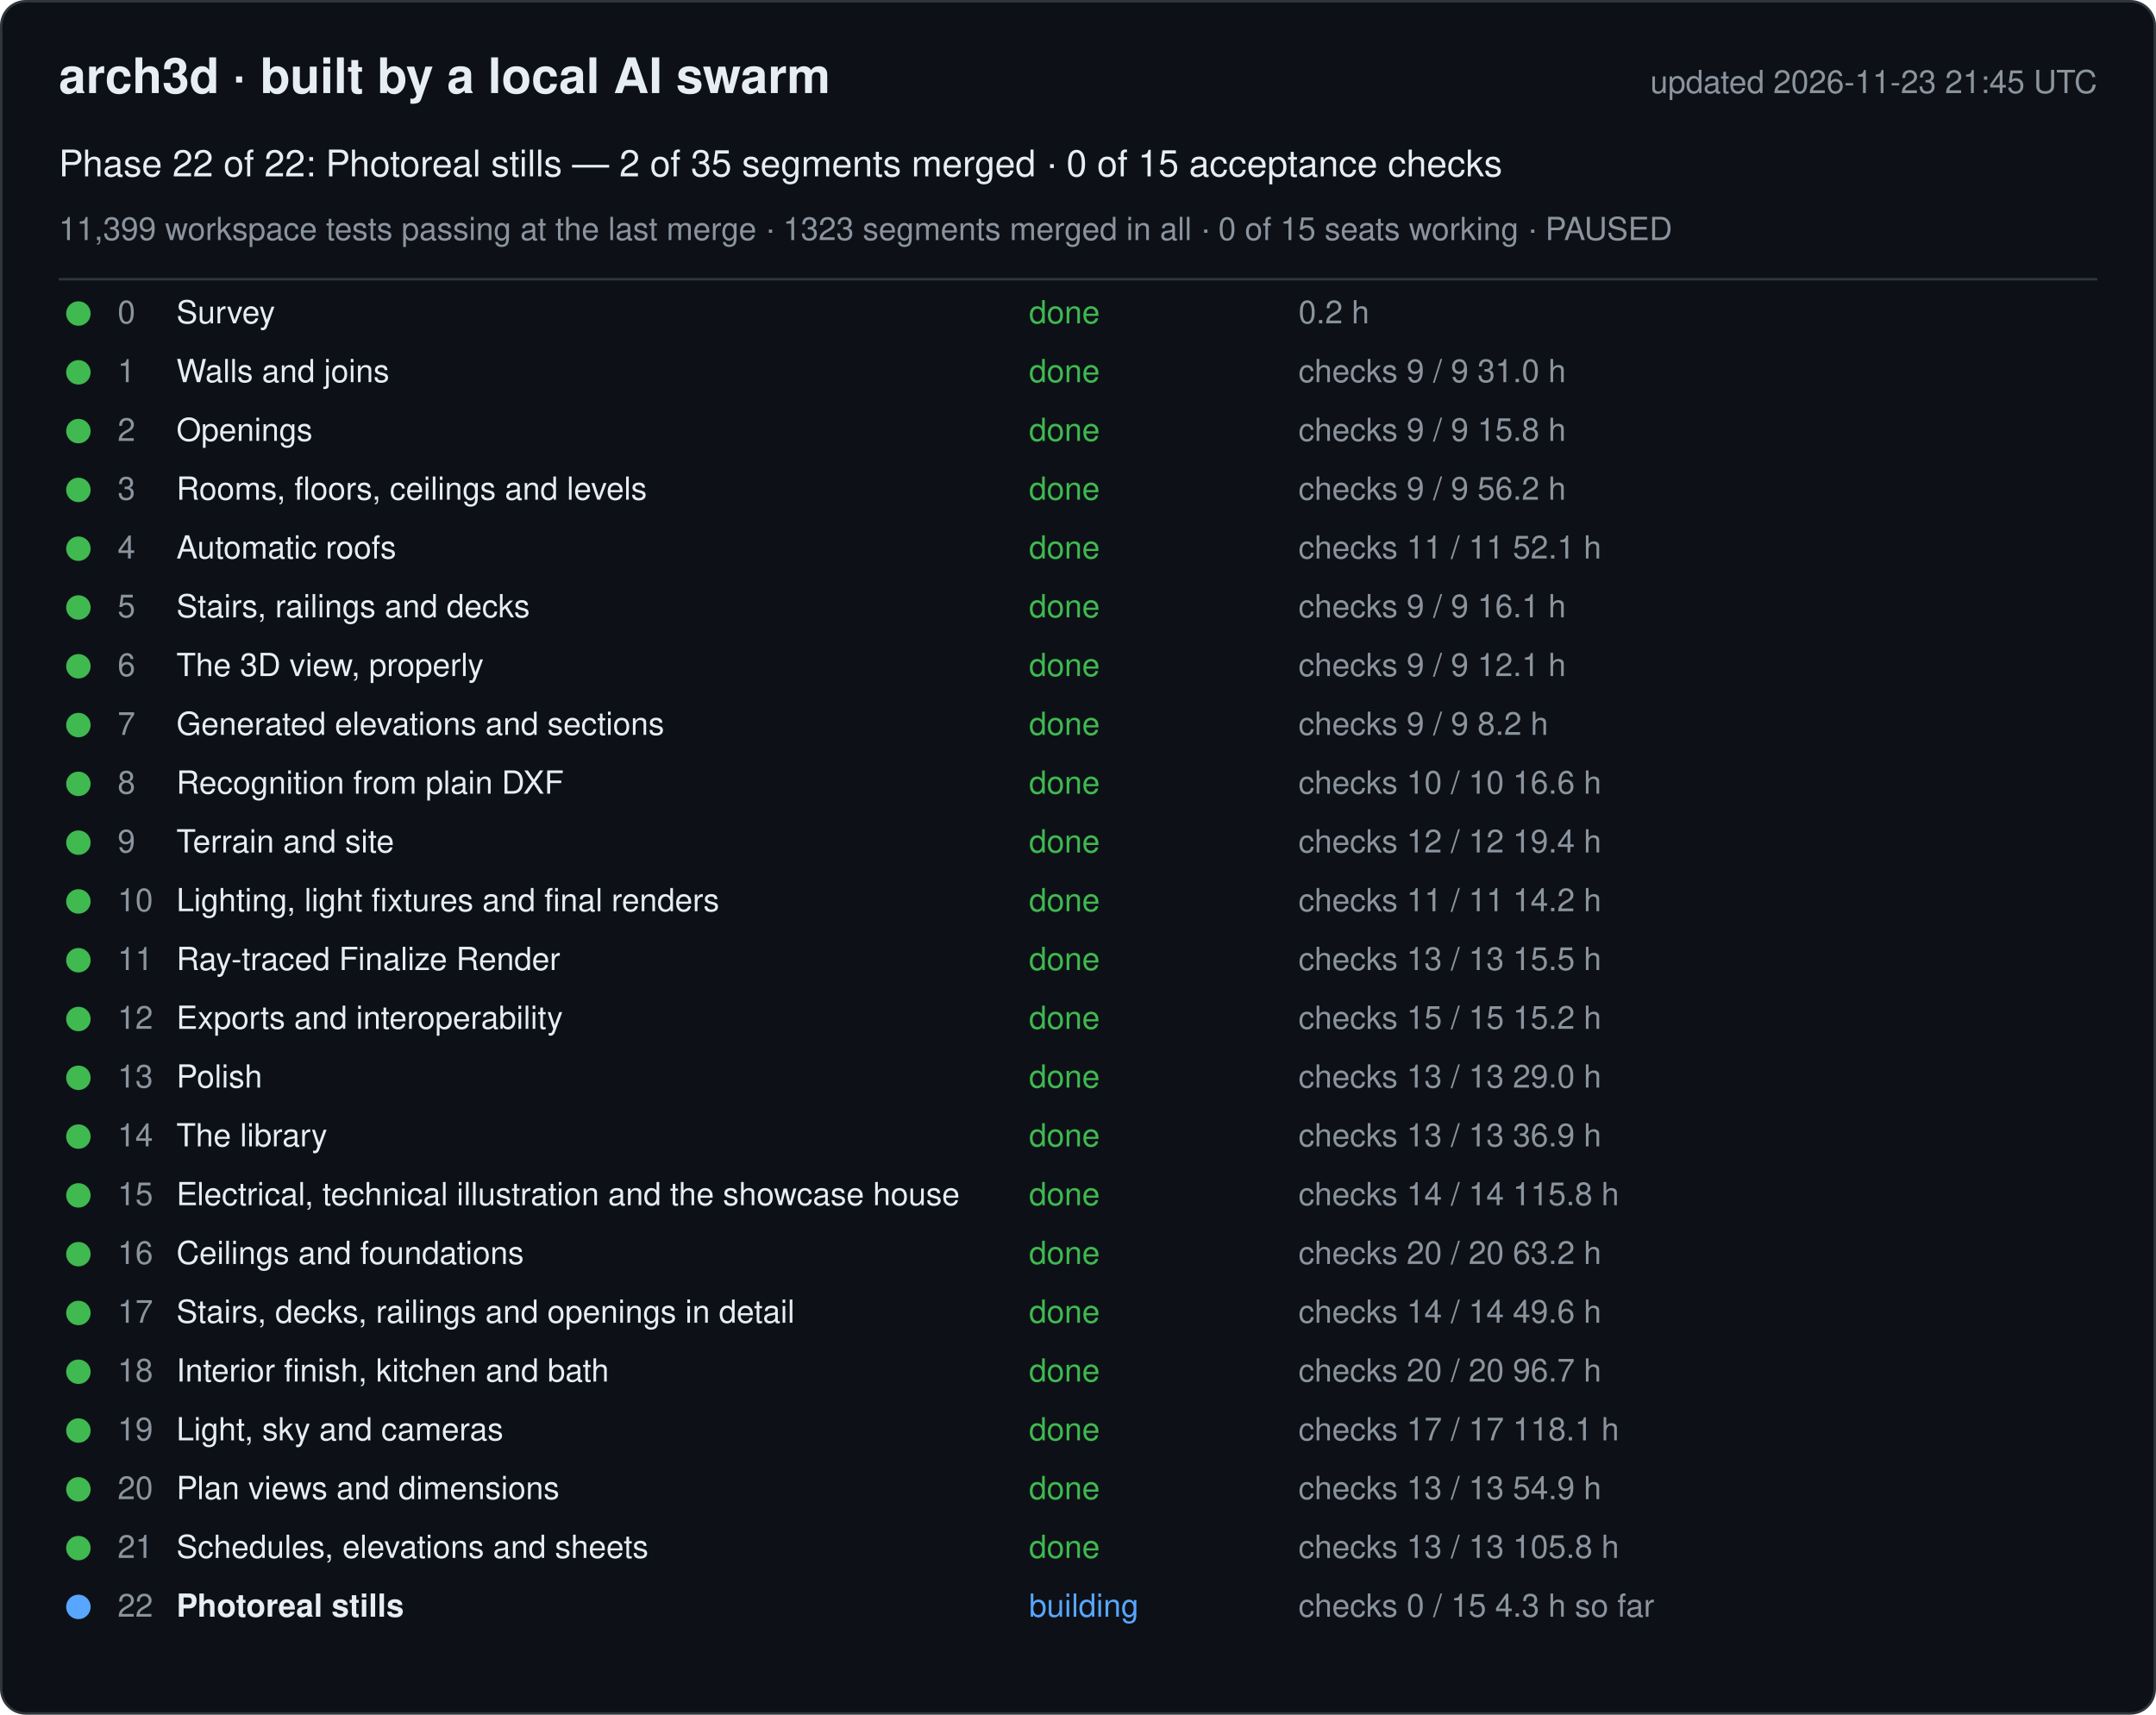
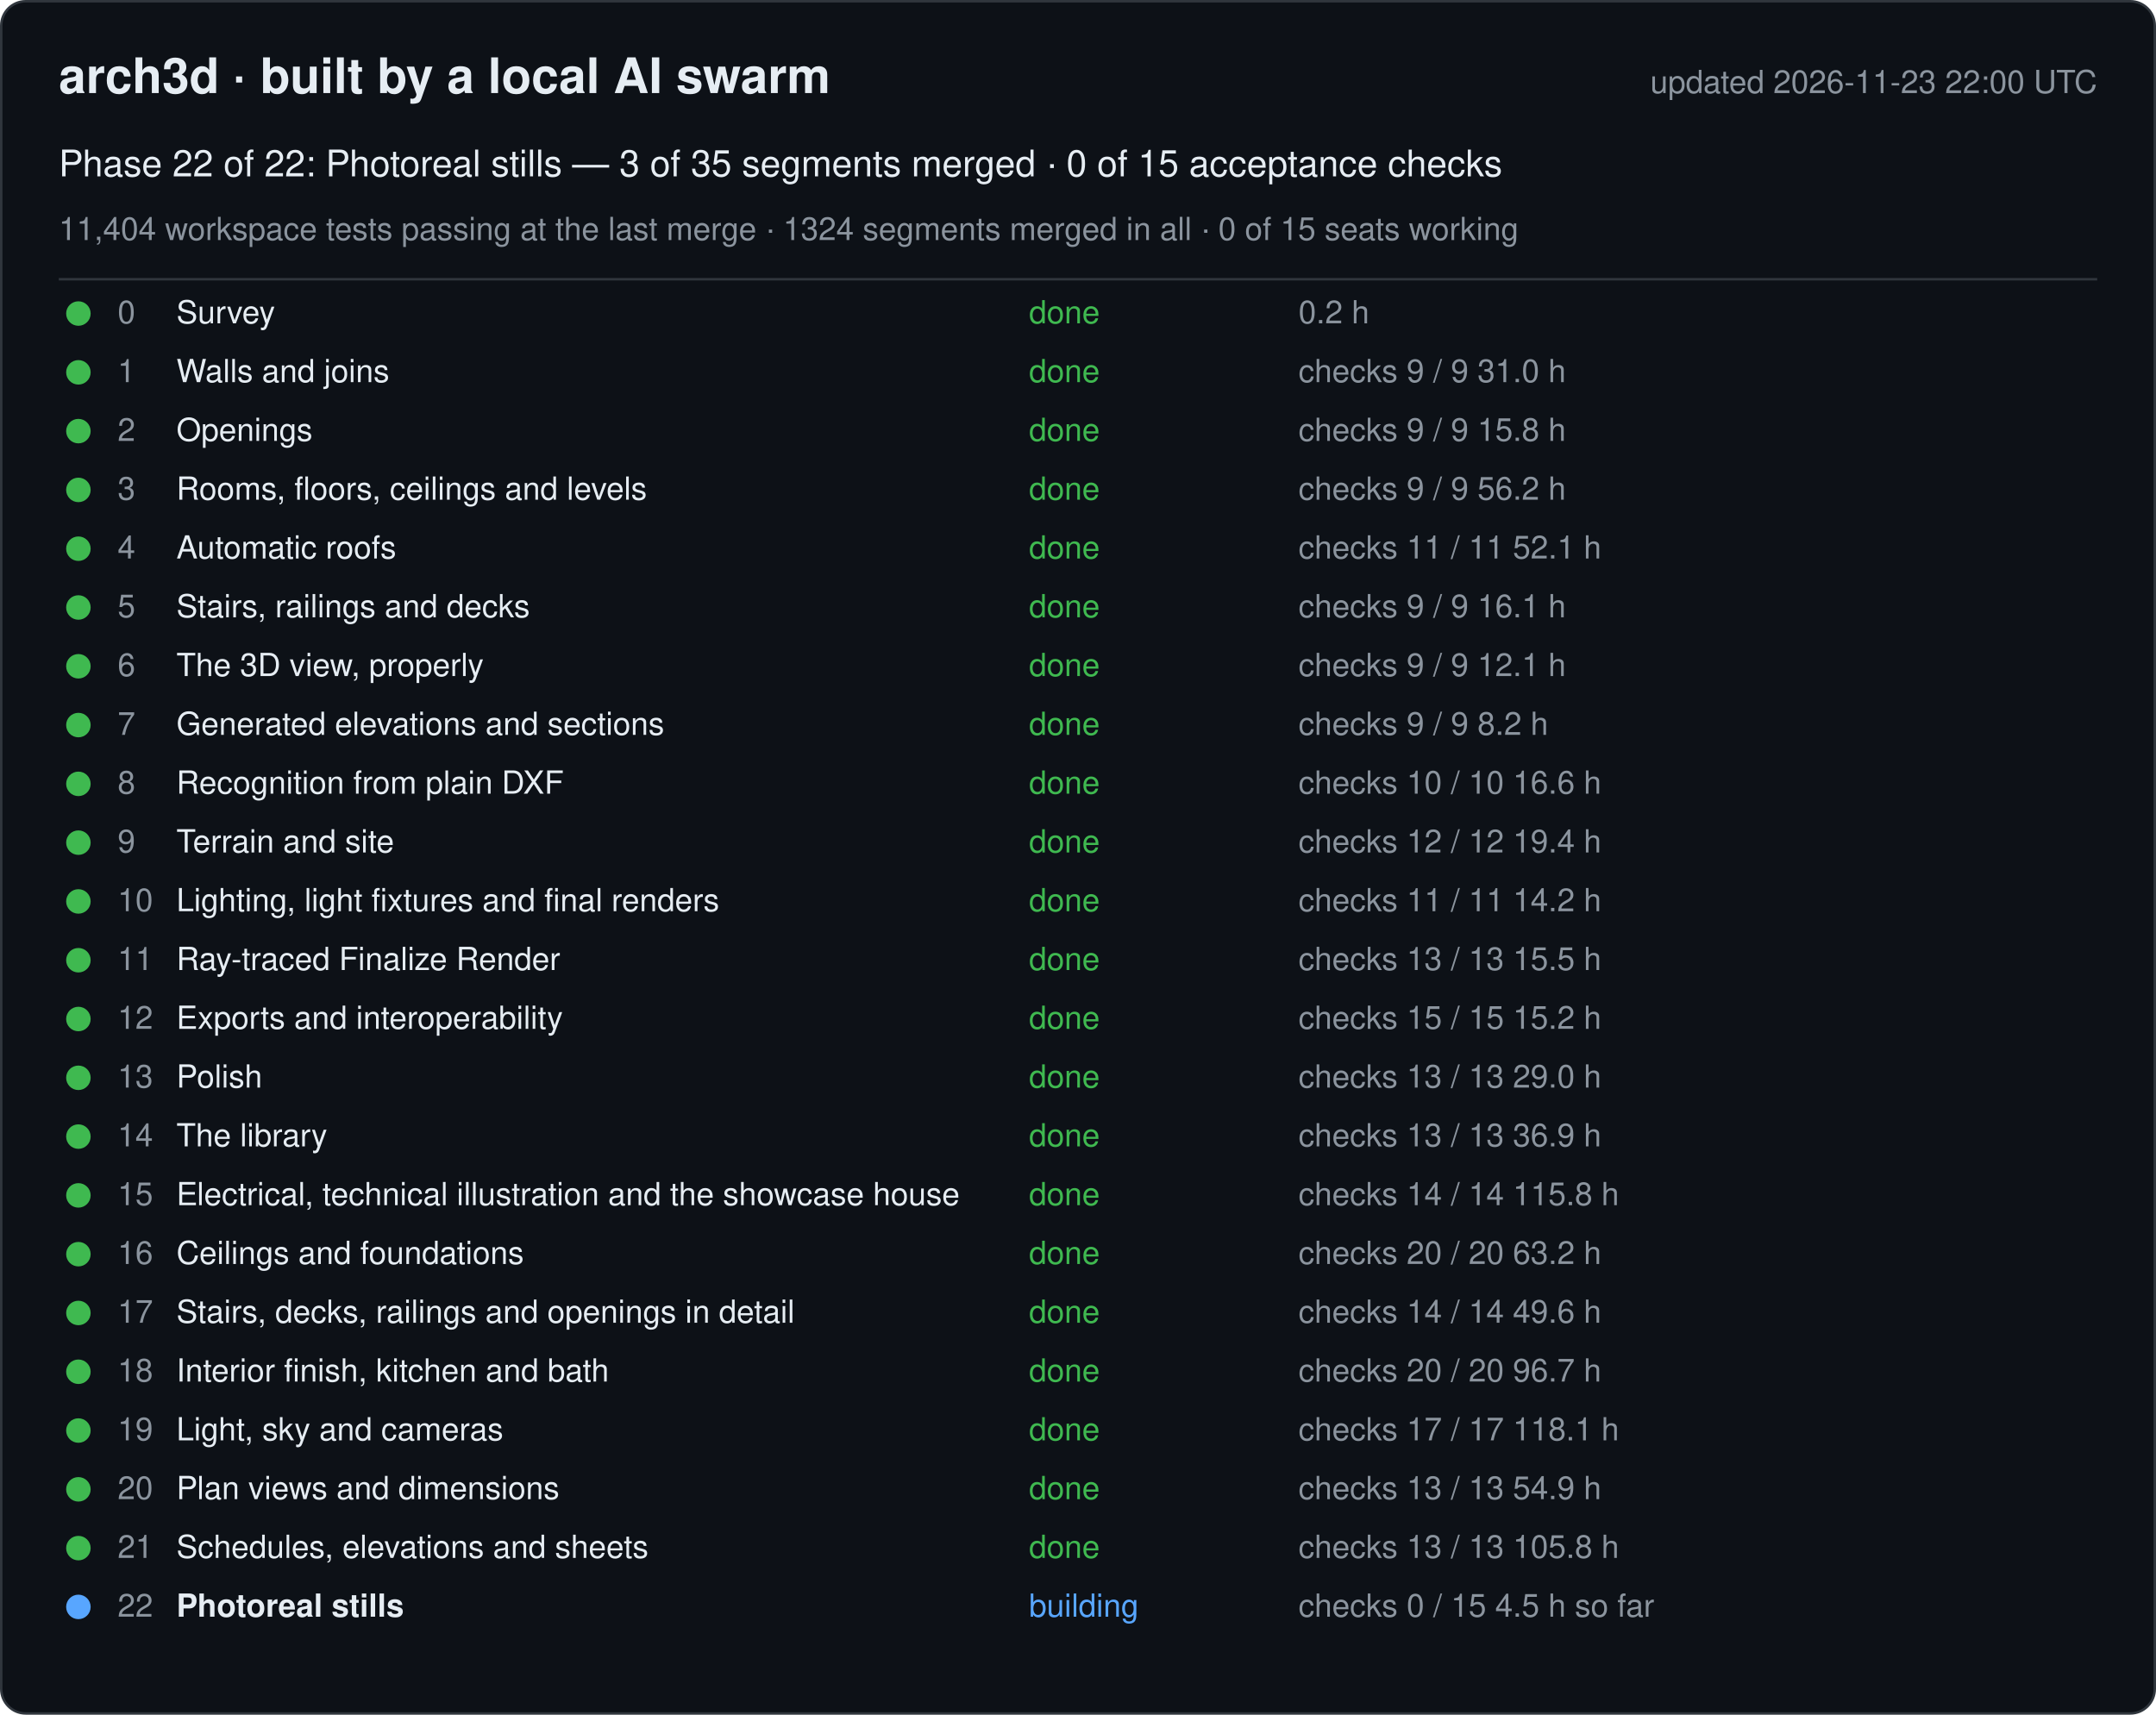
<svg xmlns="http://www.w3.org/2000/svg" width="880" height="700" viewBox="0 0 880 700" font-family="-apple-system, Segoe UI, Helvetica, Arial, sans-serif">
  <rect x="0.5" y="0.5" width="879" height="699" rx="10" fill="#0d1117" stroke="#30363d" />
  <text x="24" y="38" font-size="20" font-weight="600" fill="#e6edf3">arch3d · built by a local AI swarm</text>
-   <text x="856" y="38" font-size="13" fill="#8b949e" text-anchor="end">updated 2026-11-23 21:45 UTC</text>
-   <text x="24" y="72" font-size="15" fill="#e6edf3">Phase 22 of 22: Photoreal stills — 2 of 35 segments merged · 0 of 15 acceptance checks</text>
-   <text x="24" y="98" font-size="13" fill="#8b949e">11,399 workspace tests passing at the last merge · 1323 segments merged in all · 0 of 15 seats working · PAUSED</text>
+   <text x="856" y="38" font-size="13" fill="#8b949e" text-anchor="end">updated 2026-11-23 22:00 UTC</text>
+   <text x="24" y="72" font-size="15" fill="#e6edf3">Phase 22 of 22: Photoreal stills — 3 of 35 segments merged · 0 of 15 acceptance checks</text>
+   <text x="24" y="98" font-size="13" fill="#8b949e">11,404 workspace tests passing at the last merge · 1324 segments merged in all · 0 of 15 seats working</text>
  <line x1="24" y1="114" x2="856" y2="114" stroke="#30363d" />
  <g data-phase="0">
    <circle cx="32" cy="128" r="5" fill="#3fb950" />
    <text x="48" y="132" font-size="13" fill="#8b949e">0</text>
    <text x="72" y="132" font-size="13" fill="#e6edf3">Survey</text>
    <text x="420" y="132" font-size="13" fill="#3fb950">done</text>
    <text x="530" y="132" font-size="13" fill="#8b949e">0.2 h</text>
  </g>
  <g data-phase="1">
    <circle cx="32" cy="152" r="5" fill="#3fb950" />
    <text x="48" y="156" font-size="13" fill="#8b949e">1</text>
    <text x="72" y="156" font-size="13" fill="#e6edf3">Walls and joins</text>
    <text x="420" y="156" font-size="13" fill="#3fb950">done</text>
    <text x="530" y="156" font-size="13" fill="#8b949e">checks 9 / 9   31.0 h</text>
  </g>
  <g data-phase="2">
    <circle cx="32" cy="176" r="5" fill="#3fb950" />
    <text x="48" y="180" font-size="13" fill="#8b949e">2</text>
    <text x="72" y="180" font-size="13" fill="#e6edf3">Openings</text>
    <text x="420" y="180" font-size="13" fill="#3fb950">done</text>
    <text x="530" y="180" font-size="13" fill="#8b949e">checks 9 / 9   15.8 h</text>
  </g>
  <g data-phase="3">
    <circle cx="32" cy="200" r="5" fill="#3fb950" />
    <text x="48" y="204" font-size="13" fill="#8b949e">3</text>
    <text x="72" y="204" font-size="13" fill="#e6edf3">Rooms, floors, ceilings and levels</text>
    <text x="420" y="204" font-size="13" fill="#3fb950">done</text>
    <text x="530" y="204" font-size="13" fill="#8b949e">checks 9 / 9   56.2 h</text>
  </g>
  <g data-phase="4">
    <circle cx="32" cy="224" r="5" fill="#3fb950" />
    <text x="48" y="228" font-size="13" fill="#8b949e">4</text>
    <text x="72" y="228" font-size="13" fill="#e6edf3">Automatic roofs</text>
    <text x="420" y="228" font-size="13" fill="#3fb950">done</text>
    <text x="530" y="228" font-size="13" fill="#8b949e">checks 11 / 11   52.1 h</text>
  </g>
  <g data-phase="5">
    <circle cx="32" cy="248" r="5" fill="#3fb950" />
    <text x="48" y="252" font-size="13" fill="#8b949e">5</text>
    <text x="72" y="252" font-size="13" fill="#e6edf3">Stairs, railings and decks</text>
    <text x="420" y="252" font-size="13" fill="#3fb950">done</text>
    <text x="530" y="252" font-size="13" fill="#8b949e">checks 9 / 9   16.1 h</text>
  </g>
  <g data-phase="6">
    <circle cx="32" cy="272" r="5" fill="#3fb950" />
    <text x="48" y="276" font-size="13" fill="#8b949e">6</text>
    <text x="72" y="276" font-size="13" fill="#e6edf3">The 3D view, properly</text>
    <text x="420" y="276" font-size="13" fill="#3fb950">done</text>
    <text x="530" y="276" font-size="13" fill="#8b949e">checks 9 / 9   12.1 h</text>
  </g>
  <g data-phase="7">
    <circle cx="32" cy="296" r="5" fill="#3fb950" />
    <text x="48" y="300" font-size="13" fill="#8b949e">7</text>
    <text x="72" y="300" font-size="13" fill="#e6edf3">Generated elevations and sections</text>
    <text x="420" y="300" font-size="13" fill="#3fb950">done</text>
    <text x="530" y="300" font-size="13" fill="#8b949e">checks 9 / 9   8.2 h</text>
  </g>
  <g data-phase="8">
    <circle cx="32" cy="320" r="5" fill="#3fb950" />
    <text x="48" y="324" font-size="13" fill="#8b949e">8</text>
    <text x="72" y="324" font-size="13" fill="#e6edf3">Recognition from plain DXF</text>
    <text x="420" y="324" font-size="13" fill="#3fb950">done</text>
    <text x="530" y="324" font-size="13" fill="#8b949e">checks 10 / 10   16.6 h</text>
  </g>
  <g data-phase="9">
    <circle cx="32" cy="344" r="5" fill="#3fb950" />
    <text x="48" y="348" font-size="13" fill="#8b949e">9</text>
    <text x="72" y="348" font-size="13" fill="#e6edf3">Terrain and site</text>
    <text x="420" y="348" font-size="13" fill="#3fb950">done</text>
    <text x="530" y="348" font-size="13" fill="#8b949e">checks 12 / 12   19.4 h</text>
  </g>
  <g data-phase="10">
    <circle cx="32" cy="368" r="5" fill="#3fb950" />
    <text x="48" y="372" font-size="13" fill="#8b949e">10</text>
    <text x="72" y="372" font-size="13" fill="#e6edf3">Lighting, light fixtures and final renders</text>
    <text x="420" y="372" font-size="13" fill="#3fb950">done</text>
    <text x="530" y="372" font-size="13" fill="#8b949e">checks 11 / 11   14.2 h</text>
  </g>
  <g data-phase="11">
    <circle cx="32" cy="392" r="5" fill="#3fb950" />
    <text x="48" y="396" font-size="13" fill="#8b949e">11</text>
    <text x="72" y="396" font-size="13" fill="#e6edf3">Ray-traced Finalize Render</text>
    <text x="420" y="396" font-size="13" fill="#3fb950">done</text>
    <text x="530" y="396" font-size="13" fill="#8b949e">checks 13 / 13   15.5 h</text>
  </g>
  <g data-phase="12">
    <circle cx="32" cy="416" r="5" fill="#3fb950" />
    <text x="48" y="420" font-size="13" fill="#8b949e">12</text>
    <text x="72" y="420" font-size="13" fill="#e6edf3">Exports and interoperability</text>
    <text x="420" y="420" font-size="13" fill="#3fb950">done</text>
    <text x="530" y="420" font-size="13" fill="#8b949e">checks 15 / 15   15.2 h</text>
  </g>
  <g data-phase="13">
    <circle cx="32" cy="440" r="5" fill="#3fb950" />
    <text x="48" y="444" font-size="13" fill="#8b949e">13</text>
    <text x="72" y="444" font-size="13" fill="#e6edf3">Polish</text>
    <text x="420" y="444" font-size="13" fill="#3fb950">done</text>
    <text x="530" y="444" font-size="13" fill="#8b949e">checks 13 / 13   29.0 h</text>
  </g>
  <g data-phase="14">
    <circle cx="32" cy="464" r="5" fill="#3fb950" />
    <text x="48" y="468" font-size="13" fill="#8b949e">14</text>
    <text x="72" y="468" font-size="13" fill="#e6edf3">The library</text>
    <text x="420" y="468" font-size="13" fill="#3fb950">done</text>
    <text x="530" y="468" font-size="13" fill="#8b949e">checks 13 / 13   36.9 h</text>
  </g>
  <g data-phase="15">
    <circle cx="32" cy="488" r="5" fill="#3fb950" />
    <text x="48" y="492" font-size="13" fill="#8b949e">15</text>
    <text x="72" y="492" font-size="13" fill="#e6edf3">Electrical, technical illustration and the showcase house</text>
    <text x="420" y="492" font-size="13" fill="#3fb950">done</text>
    <text x="530" y="492" font-size="13" fill="#8b949e">checks 14 / 14   115.8 h</text>
  </g>
  <g data-phase="16">
    <circle cx="32" cy="512" r="5" fill="#3fb950" />
    <text x="48" y="516" font-size="13" fill="#8b949e">16</text>
    <text x="72" y="516" font-size="13" fill="#e6edf3">Ceilings and foundations</text>
    <text x="420" y="516" font-size="13" fill="#3fb950">done</text>
    <text x="530" y="516" font-size="13" fill="#8b949e">checks 20 / 20   63.2 h</text>
  </g>
  <g data-phase="17">
    <circle cx="32" cy="536" r="5" fill="#3fb950" />
    <text x="48" y="540" font-size="13" fill="#8b949e">17</text>
    <text x="72" y="540" font-size="13" fill="#e6edf3">Stairs, decks, railings and openings in detail</text>
    <text x="420" y="540" font-size="13" fill="#3fb950">done</text>
    <text x="530" y="540" font-size="13" fill="#8b949e">checks 14 / 14   49.6 h</text>
  </g>
  <g data-phase="18">
    <circle cx="32" cy="560" r="5" fill="#3fb950" />
    <text x="48" y="564" font-size="13" fill="#8b949e">18</text>
    <text x="72" y="564" font-size="13" fill="#e6edf3">Interior finish, kitchen and bath</text>
    <text x="420" y="564" font-size="13" fill="#3fb950">done</text>
    <text x="530" y="564" font-size="13" fill="#8b949e">checks 20 / 20   96.7 h</text>
  </g>
  <g data-phase="19">
    <circle cx="32" cy="584" r="5" fill="#3fb950" />
    <text x="48" y="588" font-size="13" fill="#8b949e">19</text>
    <text x="72" y="588" font-size="13" fill="#e6edf3">Light, sky and cameras</text>
    <text x="420" y="588" font-size="13" fill="#3fb950">done</text>
    <text x="530" y="588" font-size="13" fill="#8b949e">checks 17 / 17   118.1 h</text>
  </g>
  <g data-phase="20">
    <circle cx="32" cy="608" r="5" fill="#3fb950" />
    <text x="48" y="612" font-size="13" fill="#8b949e">20</text>
    <text x="72" y="612" font-size="13" fill="#e6edf3">Plan views and dimensions</text>
    <text x="420" y="612" font-size="13" fill="#3fb950">done</text>
    <text x="530" y="612" font-size="13" fill="#8b949e">checks 13 / 13   54.9 h</text>
  </g>
  <g data-phase="21">
    <circle cx="32" cy="632" r="5" fill="#3fb950" />
    <text x="48" y="636" font-size="13" fill="#8b949e">21</text>
    <text x="72" y="636" font-size="13" fill="#e6edf3">Schedules, elevations and sheets</text>
    <text x="420" y="636" font-size="13" fill="#3fb950">done</text>
    <text x="530" y="636" font-size="13" fill="#8b949e">checks 13 / 13   105.8 h</text>
  </g>
  <g data-phase="22">
    <circle cx="32" cy="656" r="5" fill="#58a6ff" />
    <text x="48" y="660" font-size="13" fill="#8b949e">22</text>
    <text x="72" y="660" font-size="13" fill="#e6edf3" font-weight="600">Photoreal stills</text>
    <text x="420" y="660" font-size="13" fill="#58a6ff">building</text>
-     <text x="530" y="660" font-size="13" fill="#8b949e">checks 0 / 15   4.3 h so far</text>
+     <text x="530" y="660" font-size="13" fill="#8b949e">checks 0 / 15   4.5 h so far</text>
  </g>
</svg>
